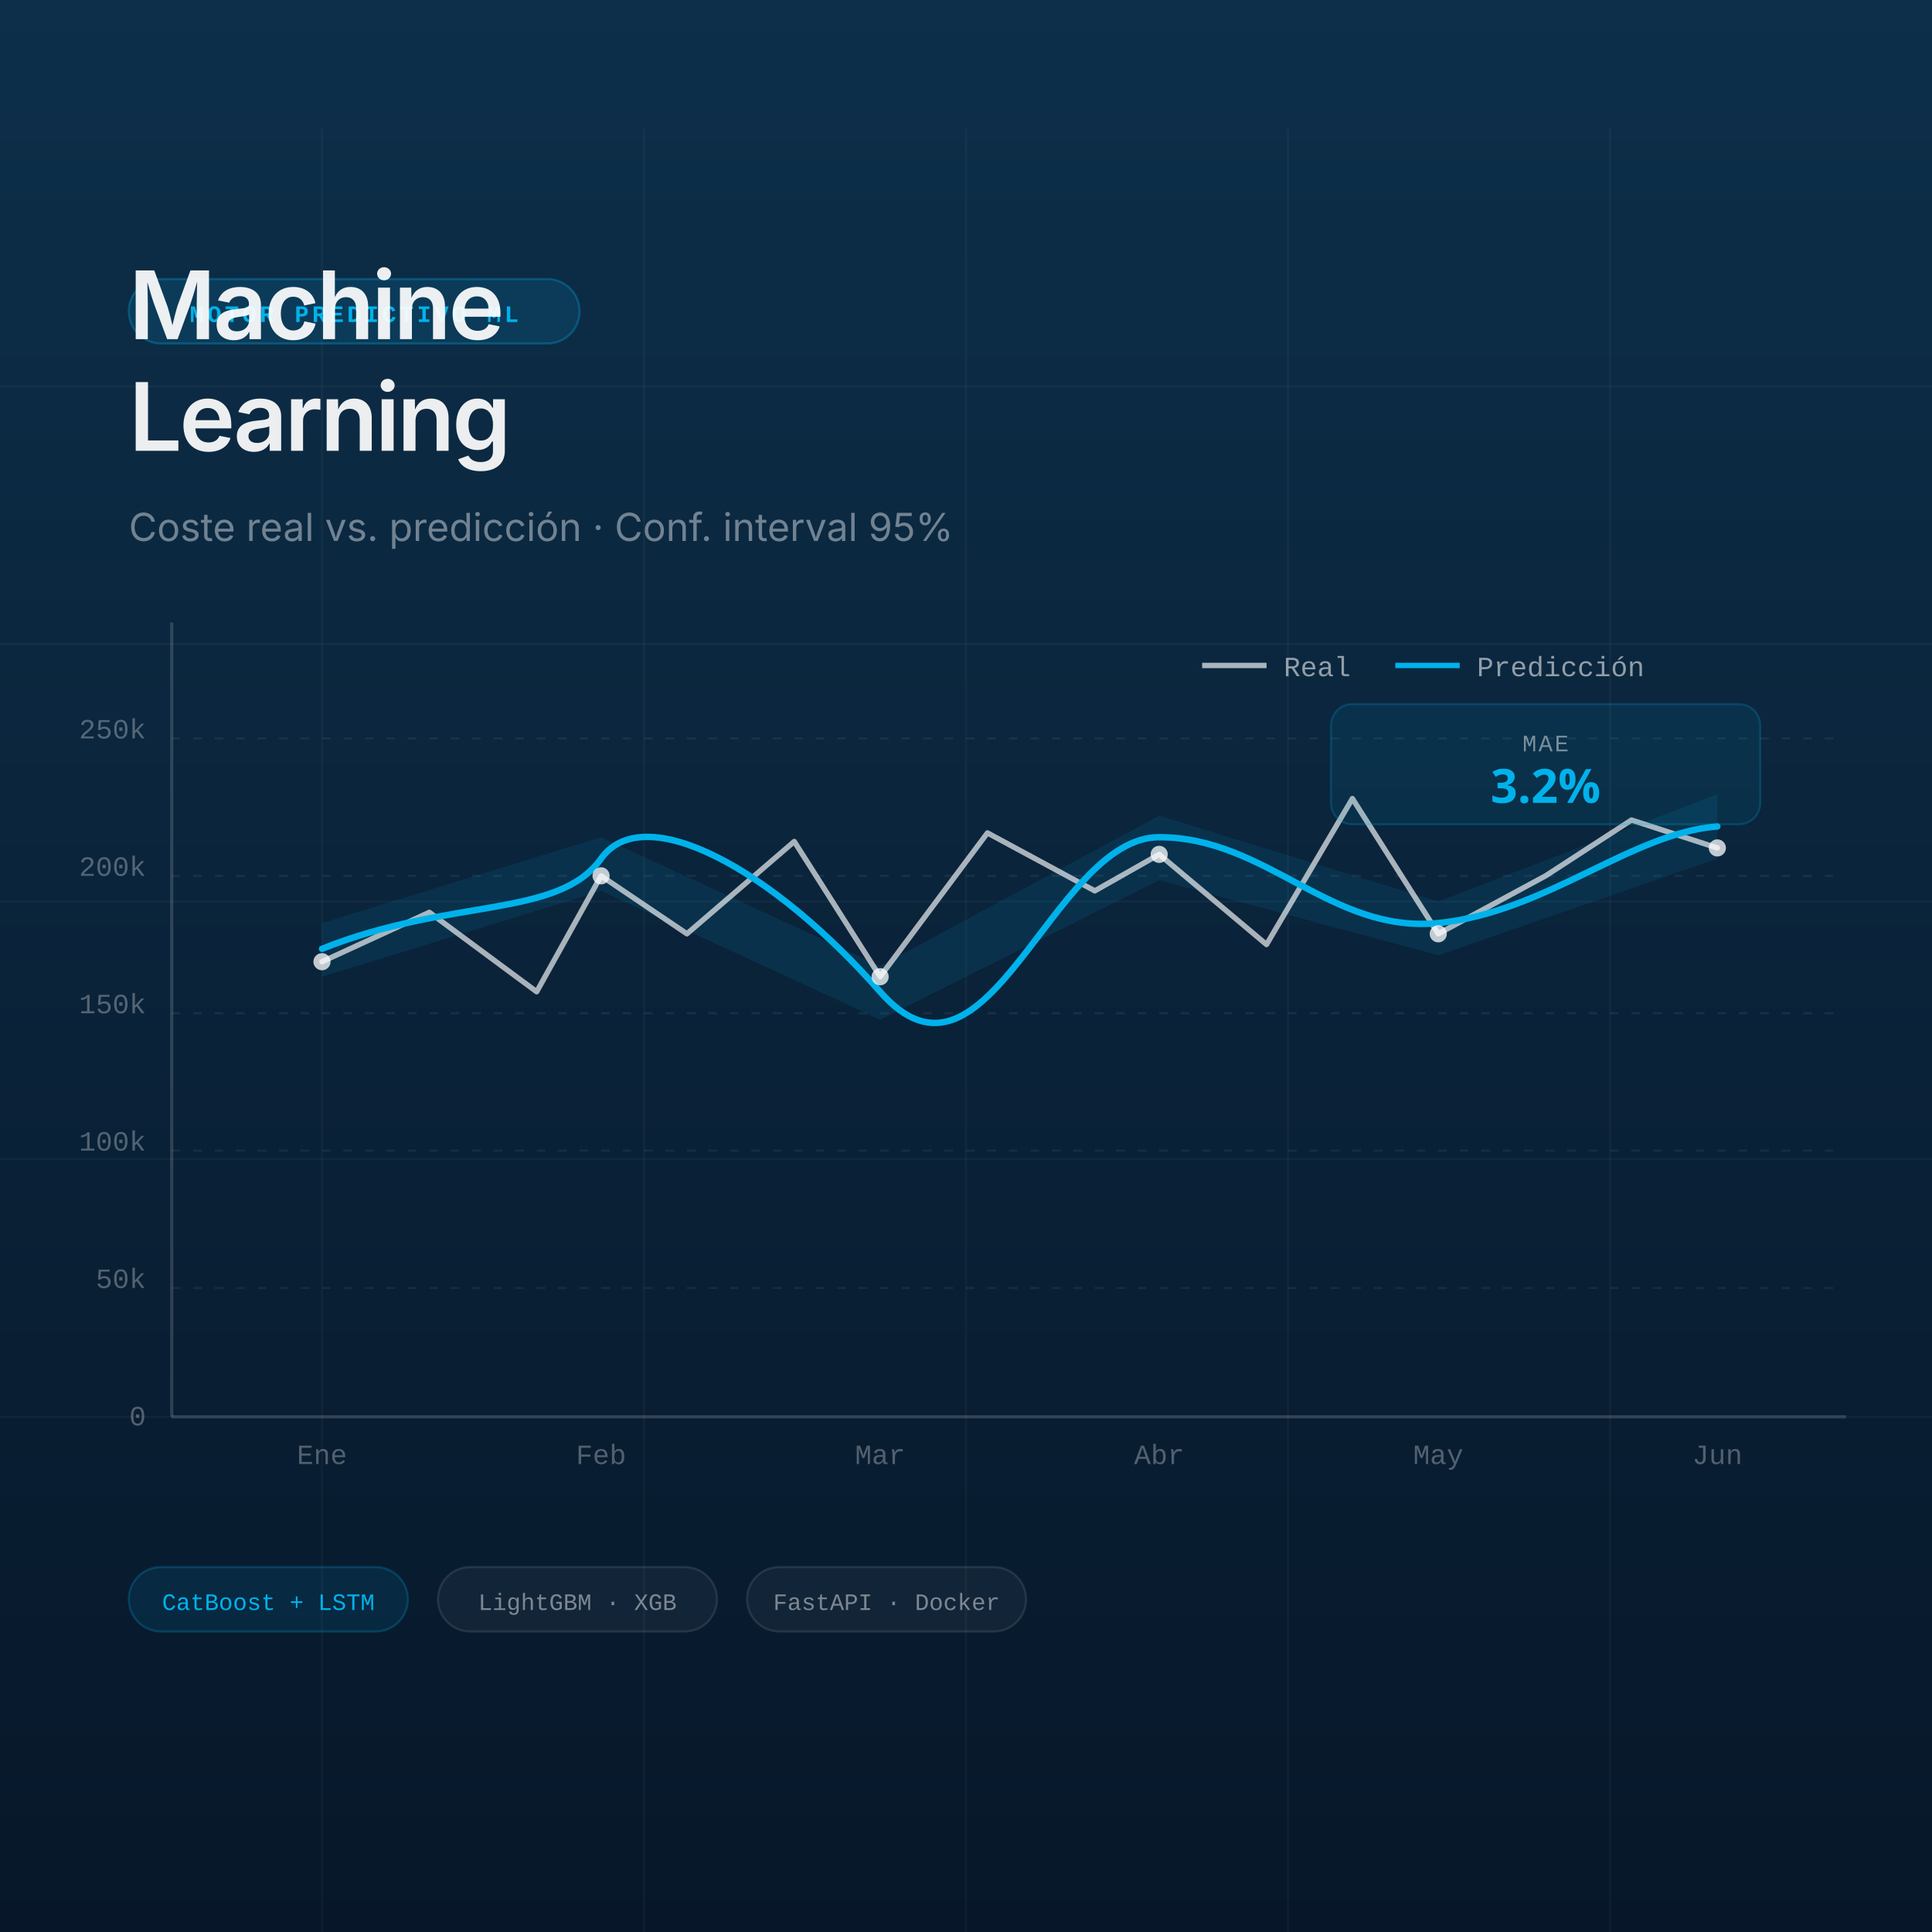
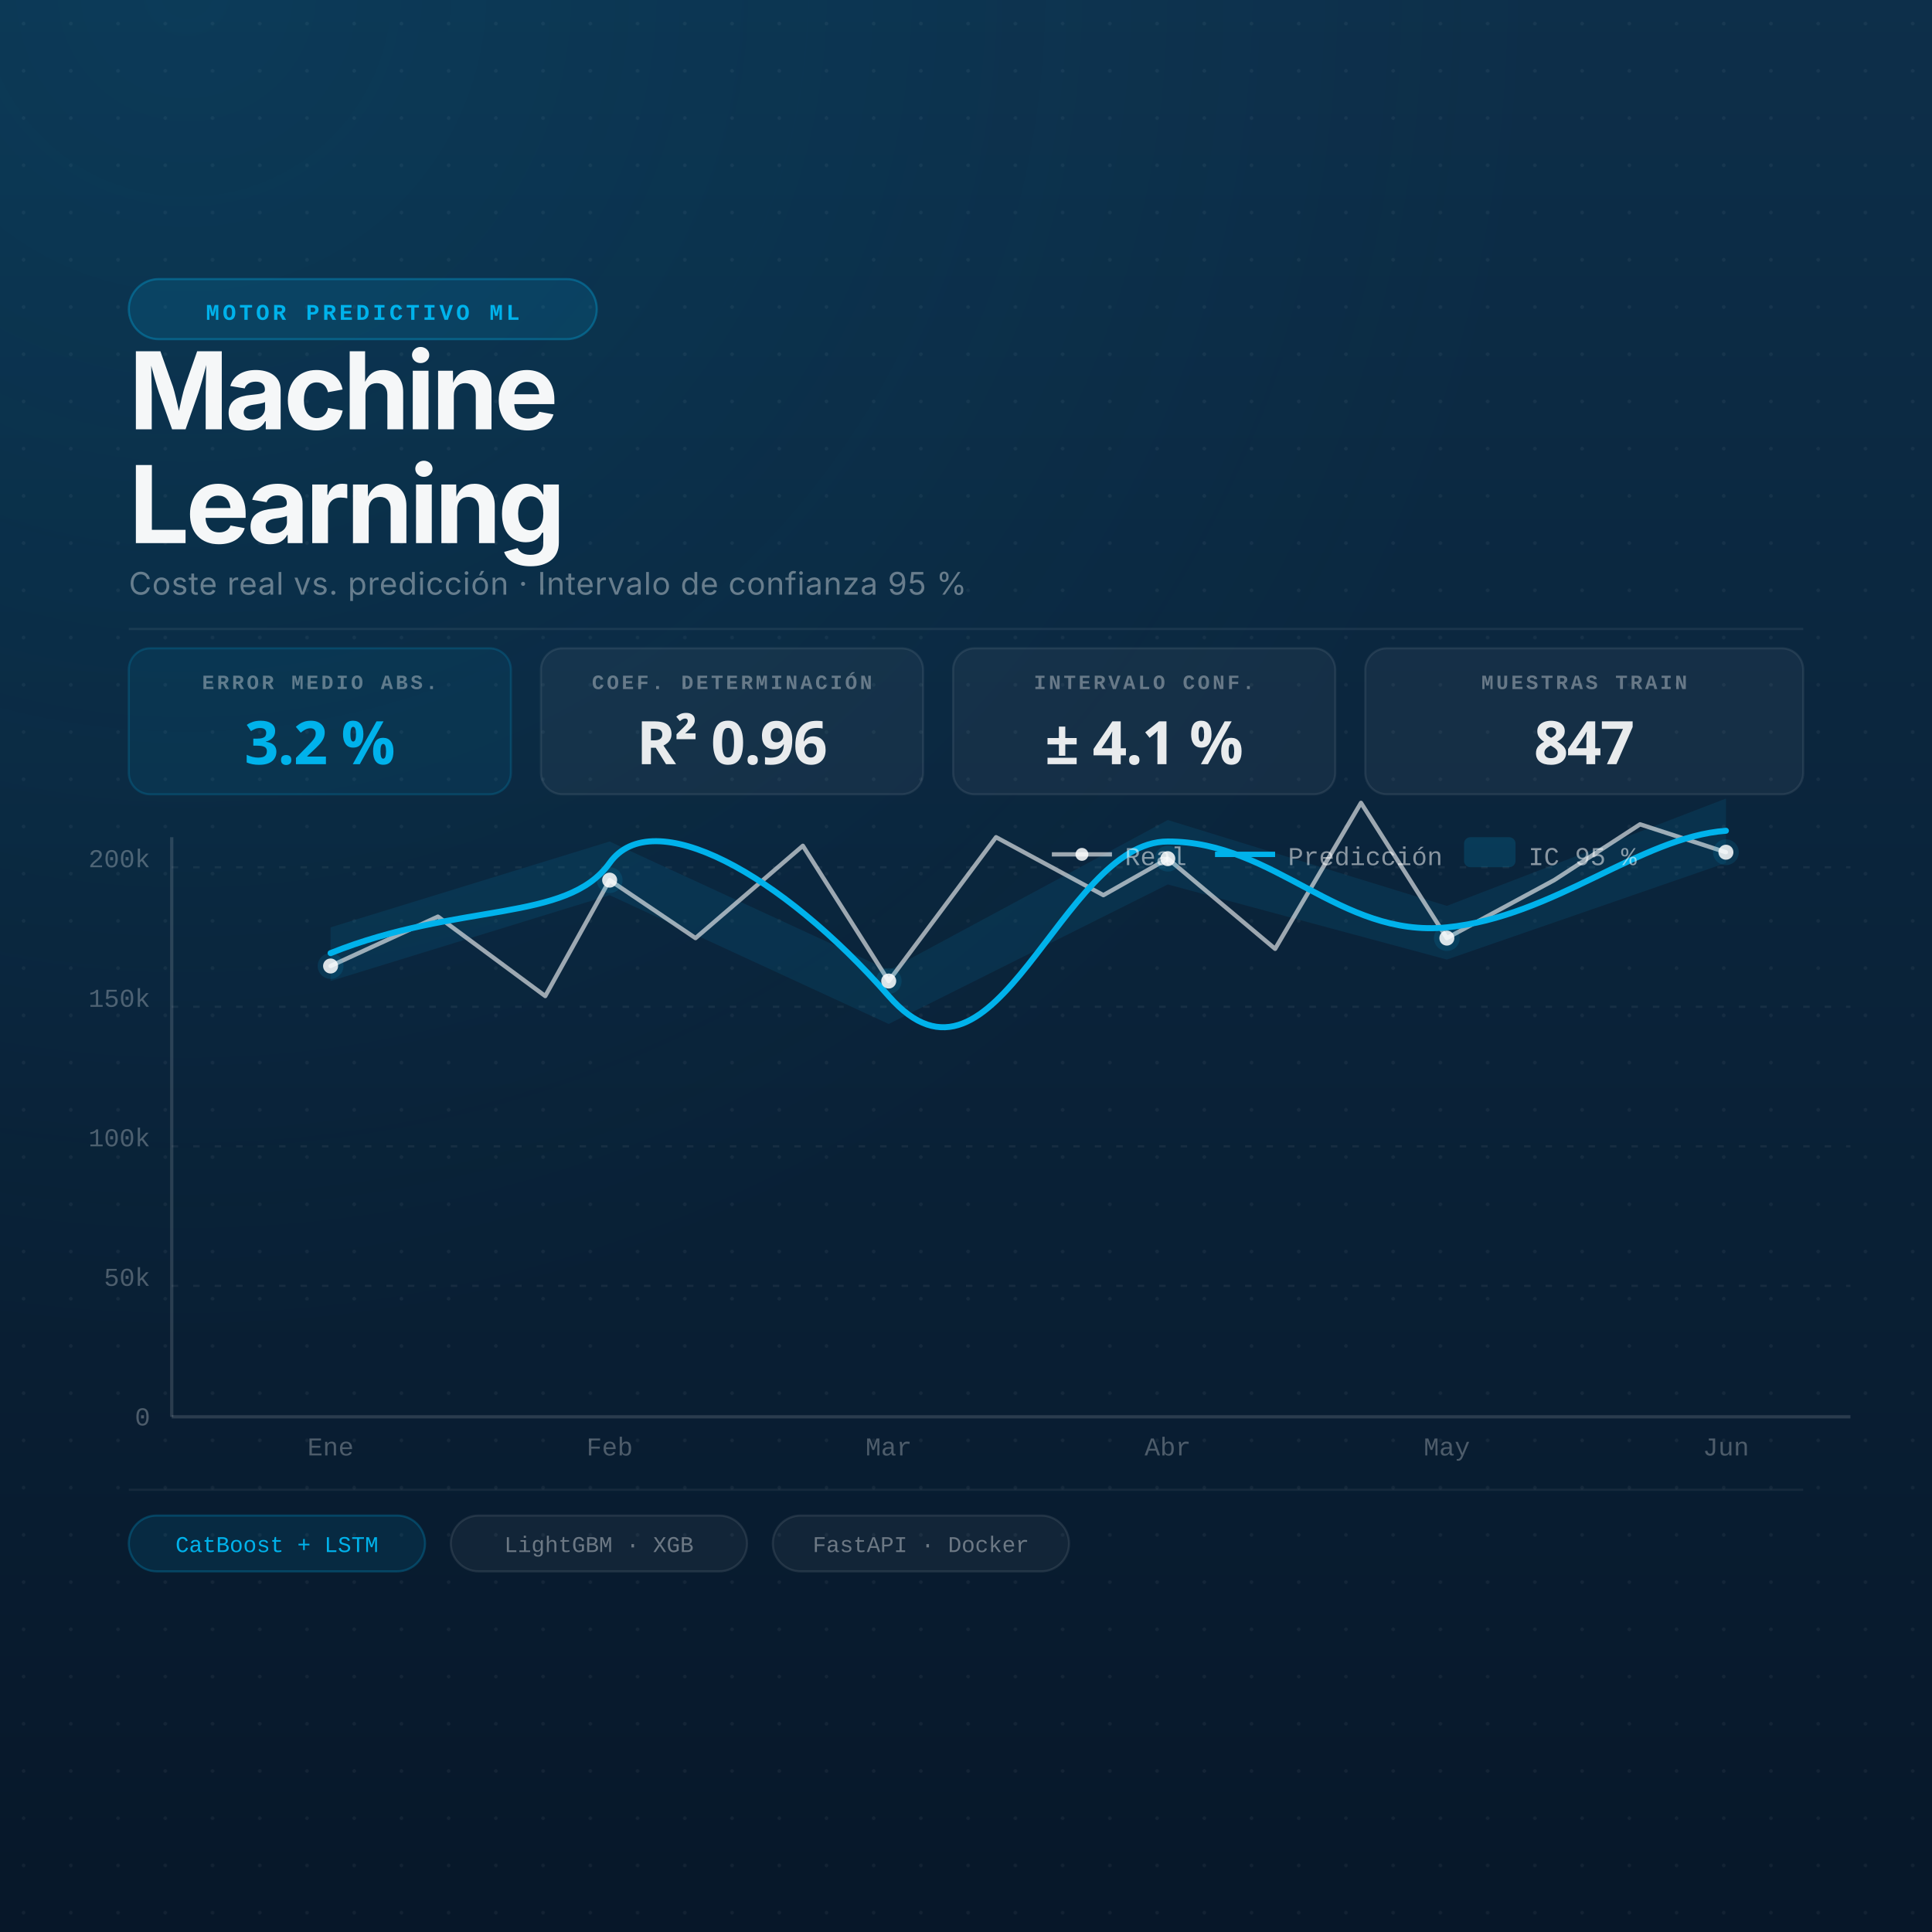
<svg xmlns="http://www.w3.org/2000/svg" viewBox="0 0 900 900" preserveAspectRatio="xMidYMid slice" width="900" height="900">
  <defs>
    <linearGradient id="bg-m" x1="0" y1="0" x2="0" y2="1">
      <stop offset="0%" stop-color="#0d2f4a" />
      <stop offset="100%" stop-color="#071729" />
    </linearGradient>
-     <linearGradient id="line-pred" x1="0" y1="0" x2="1" y2="0">
-       <stop offset="0%" stop-color="#00B2EB" stop-opacity="0.6" />
+     <radialGradient id="glow-m" cx="0.1" cy="0.0" r="0.7">
+       <stop offset="0%" stop-color="#00B2EB" stop-opacity="0.09" />
+       <stop offset="100%" stop-color="#00B2EB" stop-opacity="0" />
+     </radialGradient>
+     <pattern id="dots-m" x="0" y="0" width="22" height="22" patternUnits="userSpaceOnUse">
+       <circle cx="11" cy="11" r="0.85" fill="rgba(255,255,255,0.048)" />
+     </pattern>
+     <linearGradient id="pred-glow" x1="0" y1="0" x2="1" y2="0">
+       <stop offset="0%" stop-color="#00B2EB" stop-opacity="0.5" />
      <stop offset="100%" stop-color="#00B2EB" />
    </linearGradient>
  </defs>
  <rect width="900" height="900" fill="url(#bg-m)" />
-   <g stroke="rgba(255,255,255,0.035)" stroke-width="1">
-     <line x1="0" y1="180" x2="900" y2="180" />
-     <line x1="0" y1="300" x2="900" y2="300" />
-     <line x1="0" y1="420" x2="900" y2="420" />
-     <line x1="0" y1="540" x2="900" y2="540" />
-     <line x1="0" y1="660" x2="900" y2="660" />
-     <line x1="150" y1="60" x2="150" y2="900" />
-     <line x1="300" y1="60" x2="300" y2="900" />
-     <line x1="450" y1="60" x2="450" y2="900" />
-     <line x1="600" y1="60" x2="600" y2="900" />
-     <line x1="750" y1="60" x2="750" y2="900" />
+   <rect width="900" height="900" fill="url(#dots-m)" />
+   <rect width="900" height="900" fill="url(#glow-m)" />
+   <rect x="60" y="130" width="218" height="28" rx="14" fill="rgba(0,178,235,0.12)" stroke="rgba(0,178,235,0.32)" stroke-width="1" />
+   <text x="169" y="149" fill="#00B2EB" font-size="10.5" font-family="'Courier New',Consolas,monospace" text-anchor="middle" font-weight="700" letter-spacing="0.14em">MOTOR PREDICTIVO ML</text>
+   <text x="60" y="200" fill="rgba(255,255,255,0.96)" font-size="50" font-family="system-ui,-apple-system,sans-serif" font-weight="700" letter-spacing="-0.035em">Machine</text>
+   <text x="60" y="253" fill="rgba(255,255,255,0.96)" font-size="50" font-family="system-ui,-apple-system,sans-serif" font-weight="700" letter-spacing="-0.035em">Learning</text>
+   <text x="60" y="277" fill="rgba(255,255,255,0.38)" font-size="14.5" font-family="system-ui,-apple-system,sans-serif" letter-spacing="0.02em">Coste real vs. predicción · Intervalo de confianza 95 %</text>
+   <line x1="60" y1="293" x2="840" y2="293" stroke="rgba(255,255,255,0.07)" stroke-width="1" />
+   <rect x="60" y="302" width="178" height="68" rx="10" fill="rgba(0,178,235,0.07)" stroke="rgba(0,178,235,0.18)" stroke-width="1" />
+   <text x="149" y="321" fill="rgba(255,255,255,0.35)" font-size="9.5" font-family="'Courier New',monospace" font-weight="700" letter-spacing="0.13em" text-anchor="middle">ERROR MEDIO ABS.</text>
+   <text x="149" y="356" fill="#00B2EB" font-size="28" font-family="system-ui,sans-serif" font-weight="700" letter-spacing="-0.02em" text-anchor="middle">3.2 %</text>
+   <rect x="252" y="302" width="178" height="68" rx="10" fill="rgba(255,255,255,0.04)" stroke="rgba(255,255,255,0.08)" stroke-width="1" />
+   <text x="341" y="321" fill="rgba(255,255,255,0.35)" font-size="9.5" font-family="'Courier New',monospace" font-weight="700" letter-spacing="0.13em" text-anchor="middle">COEF. DETERMINACIÓN</text>
+   <text x="341" y="356" fill="rgba(255,255,255,0.9)" font-size="28" font-family="system-ui,sans-serif" font-weight="700" letter-spacing="-0.02em" text-anchor="middle">R² 0.96</text>
+   <rect x="444" y="302" width="178" height="68" rx="10" fill="rgba(255,255,255,0.04)" stroke="rgba(255,255,255,0.08)" stroke-width="1" />
+   <text x="533" y="321" fill="rgba(255,255,255,0.35)" font-size="9.5" font-family="'Courier New',monospace" font-weight="700" letter-spacing="0.13em" text-anchor="middle">INTERVALO CONF.</text>
+   <text x="533" y="356" fill="rgba(255,255,255,0.9)" font-size="28" font-family="system-ui,sans-serif" font-weight="700" letter-spacing="-0.02em" text-anchor="middle">± 4.1 %</text>
+   <rect x="636" y="302" width="204" height="68" rx="10" fill="rgba(255,255,255,0.04)" stroke="rgba(255,255,255,0.08)" stroke-width="1" />
+   <text x="738" y="321" fill="rgba(255,255,255,0.35)" font-size="9.5" font-family="'Courier New',monospace" font-weight="700" letter-spacing="0.13em" text-anchor="middle">MUESTRAS TRAIN</text>
+   <text x="738" y="356" fill="rgba(255,255,255,0.9)" font-size="28" font-family="system-ui,sans-serif" font-weight="700" letter-spacing="-0.02em" text-anchor="middle">847</text>
+   <line x1="80" y1="660" x2="862" y2="660" stroke="rgba(255,255,255,0.14)" stroke-width="1.5" />
+   <line x1="80" y1="390" x2="80" y2="660" stroke="rgba(255,255,255,0.14)" stroke-width="1.5" />
+   <text x="70" y="664" fill="rgba(255,255,255,0.28)" font-size="12" font-family="'Courier New',monospace" text-anchor="end">0</text>
+   <text x="70" y="599" fill="rgba(255,255,255,0.28)" font-size="12" font-family="'Courier New',monospace" text-anchor="end">50k</text>
+   <text x="70" y="534" fill="rgba(255,255,255,0.28)" font-size="12" font-family="'Courier New',monospace" text-anchor="end">100k</text>
+   <text x="70" y="469" fill="rgba(255,255,255,0.28)" font-size="12" font-family="'Courier New',monospace" text-anchor="end">150k</text>
+   <text x="70" y="404" fill="rgba(255,255,255,0.28)" font-size="12" font-family="'Courier New',monospace" text-anchor="end">200k</text>
+   <g stroke="rgba(255,255,255,0.055)" stroke-width="1" stroke-dasharray="3,7">
+     <line x1="80" y1="599" x2="862" y2="599" />
+     <line x1="80" y1="534" x2="862" y2="534" />
+     <line x1="80" y1="469" x2="862" y2="469" />
+     <line x1="80" y1="404" x2="862" y2="404" />
  </g>
-   <rect x="60" y="130" width="210" height="30" rx="15" fill="rgba(0,178,235,0.12)" stroke="rgba(0,178,235,0.28)" stroke-width="1" />
-   <text x="165" y="150" fill="#00B2EB" font-size="11" font-family="'Courier New',Consolas,monospace" text-anchor="middle" font-weight="700" letter-spacing="0.14em">MOTOR PREDICTIVO ML</text>
-   <text x="60" y="158" fill="rgba(255,255,255,0.92)" font-size="44" font-family="system-ui,-apple-system,sans-serif" font-weight="600" letter-spacing="-0.03em">Machine</text>
-   <text x="60" y="210" fill="rgba(255,255,255,0.92)" font-size="44" font-family="system-ui,-apple-system,sans-serif" font-weight="600" letter-spacing="-0.03em">Learning</text>
-   <text x="60" y="252" fill="rgba(255,255,255,0.42)" font-size="18" font-family="system-ui,-apple-system,sans-serif">Coste real vs. predicción · Conf. interval 95%</text>
-   <line x1="80" y1="660" x2="860" y2="660" stroke="rgba(255,255,255,0.15)" stroke-width="1.5" />
-   <line x1="80" y1="290" x2="80" y2="660" stroke="rgba(255,255,255,0.15)" stroke-width="1.5" />
-   <text x="68" y="664" fill="rgba(255,255,255,0.3)" font-size="13" font-family="'Courier New',monospace" text-anchor="end">0</text>
-   <text x="68" y="600" fill="rgba(255,255,255,0.3)" font-size="13" font-family="'Courier New',monospace" text-anchor="end">50k</text>
-   <text x="68" y="536" fill="rgba(255,255,255,0.3)" font-size="13" font-family="'Courier New',monospace" text-anchor="end">100k</text>
-   <text x="68" y="472" fill="rgba(255,255,255,0.3)" font-size="13" font-family="'Courier New',monospace" text-anchor="end">150k</text>
-   <text x="68" y="408" fill="rgba(255,255,255,0.3)" font-size="13" font-family="'Courier New',monospace" text-anchor="end">200k</text>
-   <text x="68" y="344" fill="rgba(255,255,255,0.3)" font-size="13" font-family="'Courier New',monospace" text-anchor="end">250k</text>
-   <text x="150" y="682" fill="rgba(255,255,255,0.3)" font-size="13" font-family="'Courier New',monospace" text-anchor="middle">Ene</text>
-   <text x="280" y="682" fill="rgba(255,255,255,0.3)" font-size="13" font-family="'Courier New',monospace" text-anchor="middle">Feb</text>
-   <text x="410" y="682" fill="rgba(255,255,255,0.3)" font-size="13" font-family="'Courier New',monospace" text-anchor="middle">Mar</text>
-   <text x="540" y="682" fill="rgba(255,255,255,0.3)" font-size="13" font-family="'Courier New',monospace" text-anchor="middle">Abr</text>
-   <text x="670" y="682" fill="rgba(255,255,255,0.3)" font-size="13" font-family="'Courier New',monospace" text-anchor="middle">May</text>
-   <text x="800" y="682" fill="rgba(255,255,255,0.3)" font-size="13" font-family="'Courier New',monospace" text-anchor="middle">Jun</text>
-   <g stroke="rgba(255,255,255,0.06)" stroke-width="1" stroke-dasharray="4,6">
-     <line x1="80" y1="600" x2="860" y2="600" />
-     <line x1="80" y1="536" x2="860" y2="536" />
-     <line x1="80" y1="472" x2="860" y2="472" />
-     <line x1="80" y1="408" x2="860" y2="408" />
-     <line x1="80" y1="344" x2="860" y2="344" />
+   <text x="154" y="678" fill="rgba(255,255,255,0.28)" font-size="12" font-family="'Courier New',monospace" text-anchor="middle">Ene</text>
+   <text x="284" y="678" fill="rgba(255,255,255,0.28)" font-size="12" font-family="'Courier New',monospace" text-anchor="middle">Feb</text>
+   <text x="414" y="678" fill="rgba(255,255,255,0.28)" font-size="12" font-family="'Courier New',monospace" text-anchor="middle">Mar</text>
+   <text x="544" y="678" fill="rgba(255,255,255,0.28)" font-size="12" font-family="'Courier New',monospace" text-anchor="middle">Abr</text>
+   <text x="674" y="678" fill="rgba(255,255,255,0.28)" font-size="12" font-family="'Courier New',monospace" text-anchor="middle">May</text>
+   <text x="804" y="678" fill="rgba(255,255,255,0.28)" font-size="12" font-family="'Courier New',monospace" text-anchor="middle">Jun</text>
+   <path d="M154,432 L284,392 L414,452 L544,382 L674,422 L804,372            L804,402 L674,447 L544,412 L414,477 L284,417 L154,457 Z" fill="rgba(0,178,235,0.1)" />
+   <polyline points="154,450 204,427 254,464 284,410 324,437 374,394 414,457 464,390 514,417 544,400 594,442 634,374 674,437 724,410 764,384 804,397" fill="none" stroke="rgba(255,255,255,0.6)" stroke-width="2" stroke-linecap="round" stroke-linejoin="round" stroke-dasharray="0" />
+   <path d="M154,444 C214,420 264,430 284,402 S364,407 414,464 S494,392 544,392 S624,437 674,432 S764,390 804,387" fill="none" stroke="#00B2EB" stroke-width="2.8" stroke-linecap="round" stroke-linejoin="round" />
+   <g>
+     <circle cx="154" cy="450" r="6" fill="rgba(0,178,235,0.12)" />
+     <circle cx="154" cy="450" r="3.5" fill="rgba(255,255,255,0.85)" />
+     <circle cx="284" cy="410" r="6" fill="rgba(0,178,235,0.12)" />
+     <circle cx="284" cy="410" r="3.5" fill="rgba(255,255,255,0.85)" />
+     <circle cx="414" cy="457" r="6" fill="rgba(0,178,235,0.12)" />
+     <circle cx="414" cy="457" r="3.5" fill="rgba(255,255,255,0.85)" />
+     <circle cx="544" cy="400" r="6" fill="rgba(0,178,235,0.12)" />
+     <circle cx="544" cy="400" r="3.5" fill="rgba(255,255,255,0.85)" />
+     <circle cx="674" cy="437" r="6" fill="rgba(0,178,235,0.12)" />
+     <circle cx="674" cy="437" r="3.5" fill="rgba(255,255,255,0.85)" />
+     <circle cx="804" cy="397" r="6" fill="rgba(0,178,235,0.12)" />
+     <circle cx="804" cy="397" r="3.5" fill="rgba(255,255,255,0.85)" />
  </g>
-   <path d="M150,430 L280,390 L410,450 L540,380 L670,420 L800,370            L800,400 L670,445 L540,410 L410,475 L280,415 L150,455 Z" fill="rgba(0,178,235,0.1)" />
-   <polyline points="150,448 200,425 250,462 280,408 320,435 370,392 410,455 460,388 510,415 540,398 590,440 630,372 670,435 720,408 760,382 800,395" fill="none" stroke="rgba(255,255,255,0.65)" stroke-width="2.5" stroke-linecap="round" stroke-linejoin="round" />
-   <path d="M150,442 C210,418 260,428 280,400 S360,405 410,462 S490,390 540,390 S620,435 670,430 S760,388 800,385" fill="none" stroke="#00B2EB" stroke-width="3" stroke-linecap="round" stroke-linejoin="round" />
-   <g fill="rgba(255,255,255,0.75)">
-     <circle cx="150" cy="448" r="4" />
-     <circle cx="280" cy="408" r="4" />
-     <circle cx="410" cy="455" r="4" />
-     <circle cx="540" cy="398" r="4" />
-     <circle cx="670" cy="435" r="4" />
-     <circle cx="800" cy="395" r="4" />
-   </g>
-   <line x1="560" y1="310" x2="590" y2="310" stroke="rgba(255,255,255,0.65)" stroke-width="2.5" />
-   <text x="598" y="315" fill="rgba(255,255,255,0.55)" font-size="13" font-family="'Courier New',monospace">Real</text>
-   <line x1="650" y1="310" x2="680" y2="310" stroke="#00B2EB" stroke-width="2.5" />
-   <text x="688" y="315" fill="rgba(255,255,255,0.55)" font-size="13" font-family="'Courier New',monospace">Predicción</text>
-   <rect x="620" y="328" width="200" height="56" rx="10" fill="rgba(0,178,235,0.08)" stroke="rgba(0,178,235,0.2)" stroke-width="1" />
-   <text x="720" y="350" fill="rgba(255,255,255,0.45)" font-size="11" font-family="'Courier New',monospace" text-anchor="middle" letter-spacing="0.08em">MAE</text>
-   <text x="720" y="374" fill="#00B2EB" font-size="22" font-family="system-ui,sans-serif" text-anchor="middle" font-weight="600">3.2%</text>
-   <rect x="60" y="730" width="130" height="30" rx="15" fill="rgba(0,178,235,0.1)" stroke="rgba(0,178,235,0.22)" stroke-width="1" />
-   <text x="125" y="750" fill="#00B2EB" font-size="11" font-family="'Courier New',monospace" text-anchor="middle">CatBoost + LSTM</text>
-   <rect x="204" y="730" width="130" height="30" rx="15" fill="rgba(255,255,255,0.04)" stroke="rgba(255,255,255,0.1)" stroke-width="1" />
-   <text x="269" y="750" fill="rgba(255,255,255,0.45)" font-size="11" font-family="'Courier New',monospace" text-anchor="middle">LightGBM · XGB</text>
-   <rect x="348" y="730" width="130" height="30" rx="15" fill="rgba(255,255,255,0.04)" stroke="rgba(255,255,255,0.1)" stroke-width="1" />
-   <text x="413" y="750" fill="rgba(255,255,255,0.45)" font-size="11" font-family="'Courier New',monospace" text-anchor="middle">FastAPI · Docker</text>
+   <line x1="490" y1="398" x2="518" y2="398" stroke="rgba(255,255,255,0.6)" stroke-width="2" />
+   <circle cx="504" cy="398" r="3" fill="rgba(255,255,255,0.85)" />
+   <text x="524" y="403" fill="rgba(255,255,255,0.52)" font-size="12" font-family="'Courier New',monospace">Real</text>
+   <line x1="566" y1="398" x2="594" y2="398" stroke="#00B2EB" stroke-width="2.5" />
+   <text x="600" y="403" fill="rgba(255,255,255,0.52)" font-size="12" font-family="'Courier New',monospace">Predicción</text>
+   <rect x="682" y="390" width="24" height="14" rx="3" fill="rgba(0,178,235,0.16)" />
+   <text x="712" y="403" fill="rgba(255,255,255,0.52)" font-size="12" font-family="'Courier New',monospace">IC 95 %</text>
+   <line x1="60" y1="694" x2="840" y2="694" stroke="rgba(255,255,255,0.055)" stroke-width="1" />
+   <rect x="60" y="706" width="138" height="26" rx="13" fill="rgba(0,178,235,0.1)" stroke="rgba(0,178,235,0.24)" stroke-width="1" />
+   <text x="129" y="723" fill="#00B2EB" font-size="10.5" font-family="'Courier New',monospace" text-anchor="middle">CatBoost + LSTM</text>
+   <rect x="210" y="706" width="138" height="26" rx="13" fill="rgba(255,255,255,0.04)" stroke="rgba(255,255,255,0.09)" stroke-width="1" />
+   <text x="279" y="723" fill="rgba(255,255,255,0.38)" font-size="10.5" font-family="'Courier New',monospace" text-anchor="middle">LightGBM · XGB</text>
+   <rect x="360" y="706" width="138" height="26" rx="13" fill="rgba(255,255,255,0.04)" stroke="rgba(255,255,255,0.09)" stroke-width="1" />
+   <text x="429" y="723" fill="rgba(255,255,255,0.38)" font-size="10.5" font-family="'Courier New',monospace" text-anchor="middle">FastAPI · Docker</text>
</svg>
